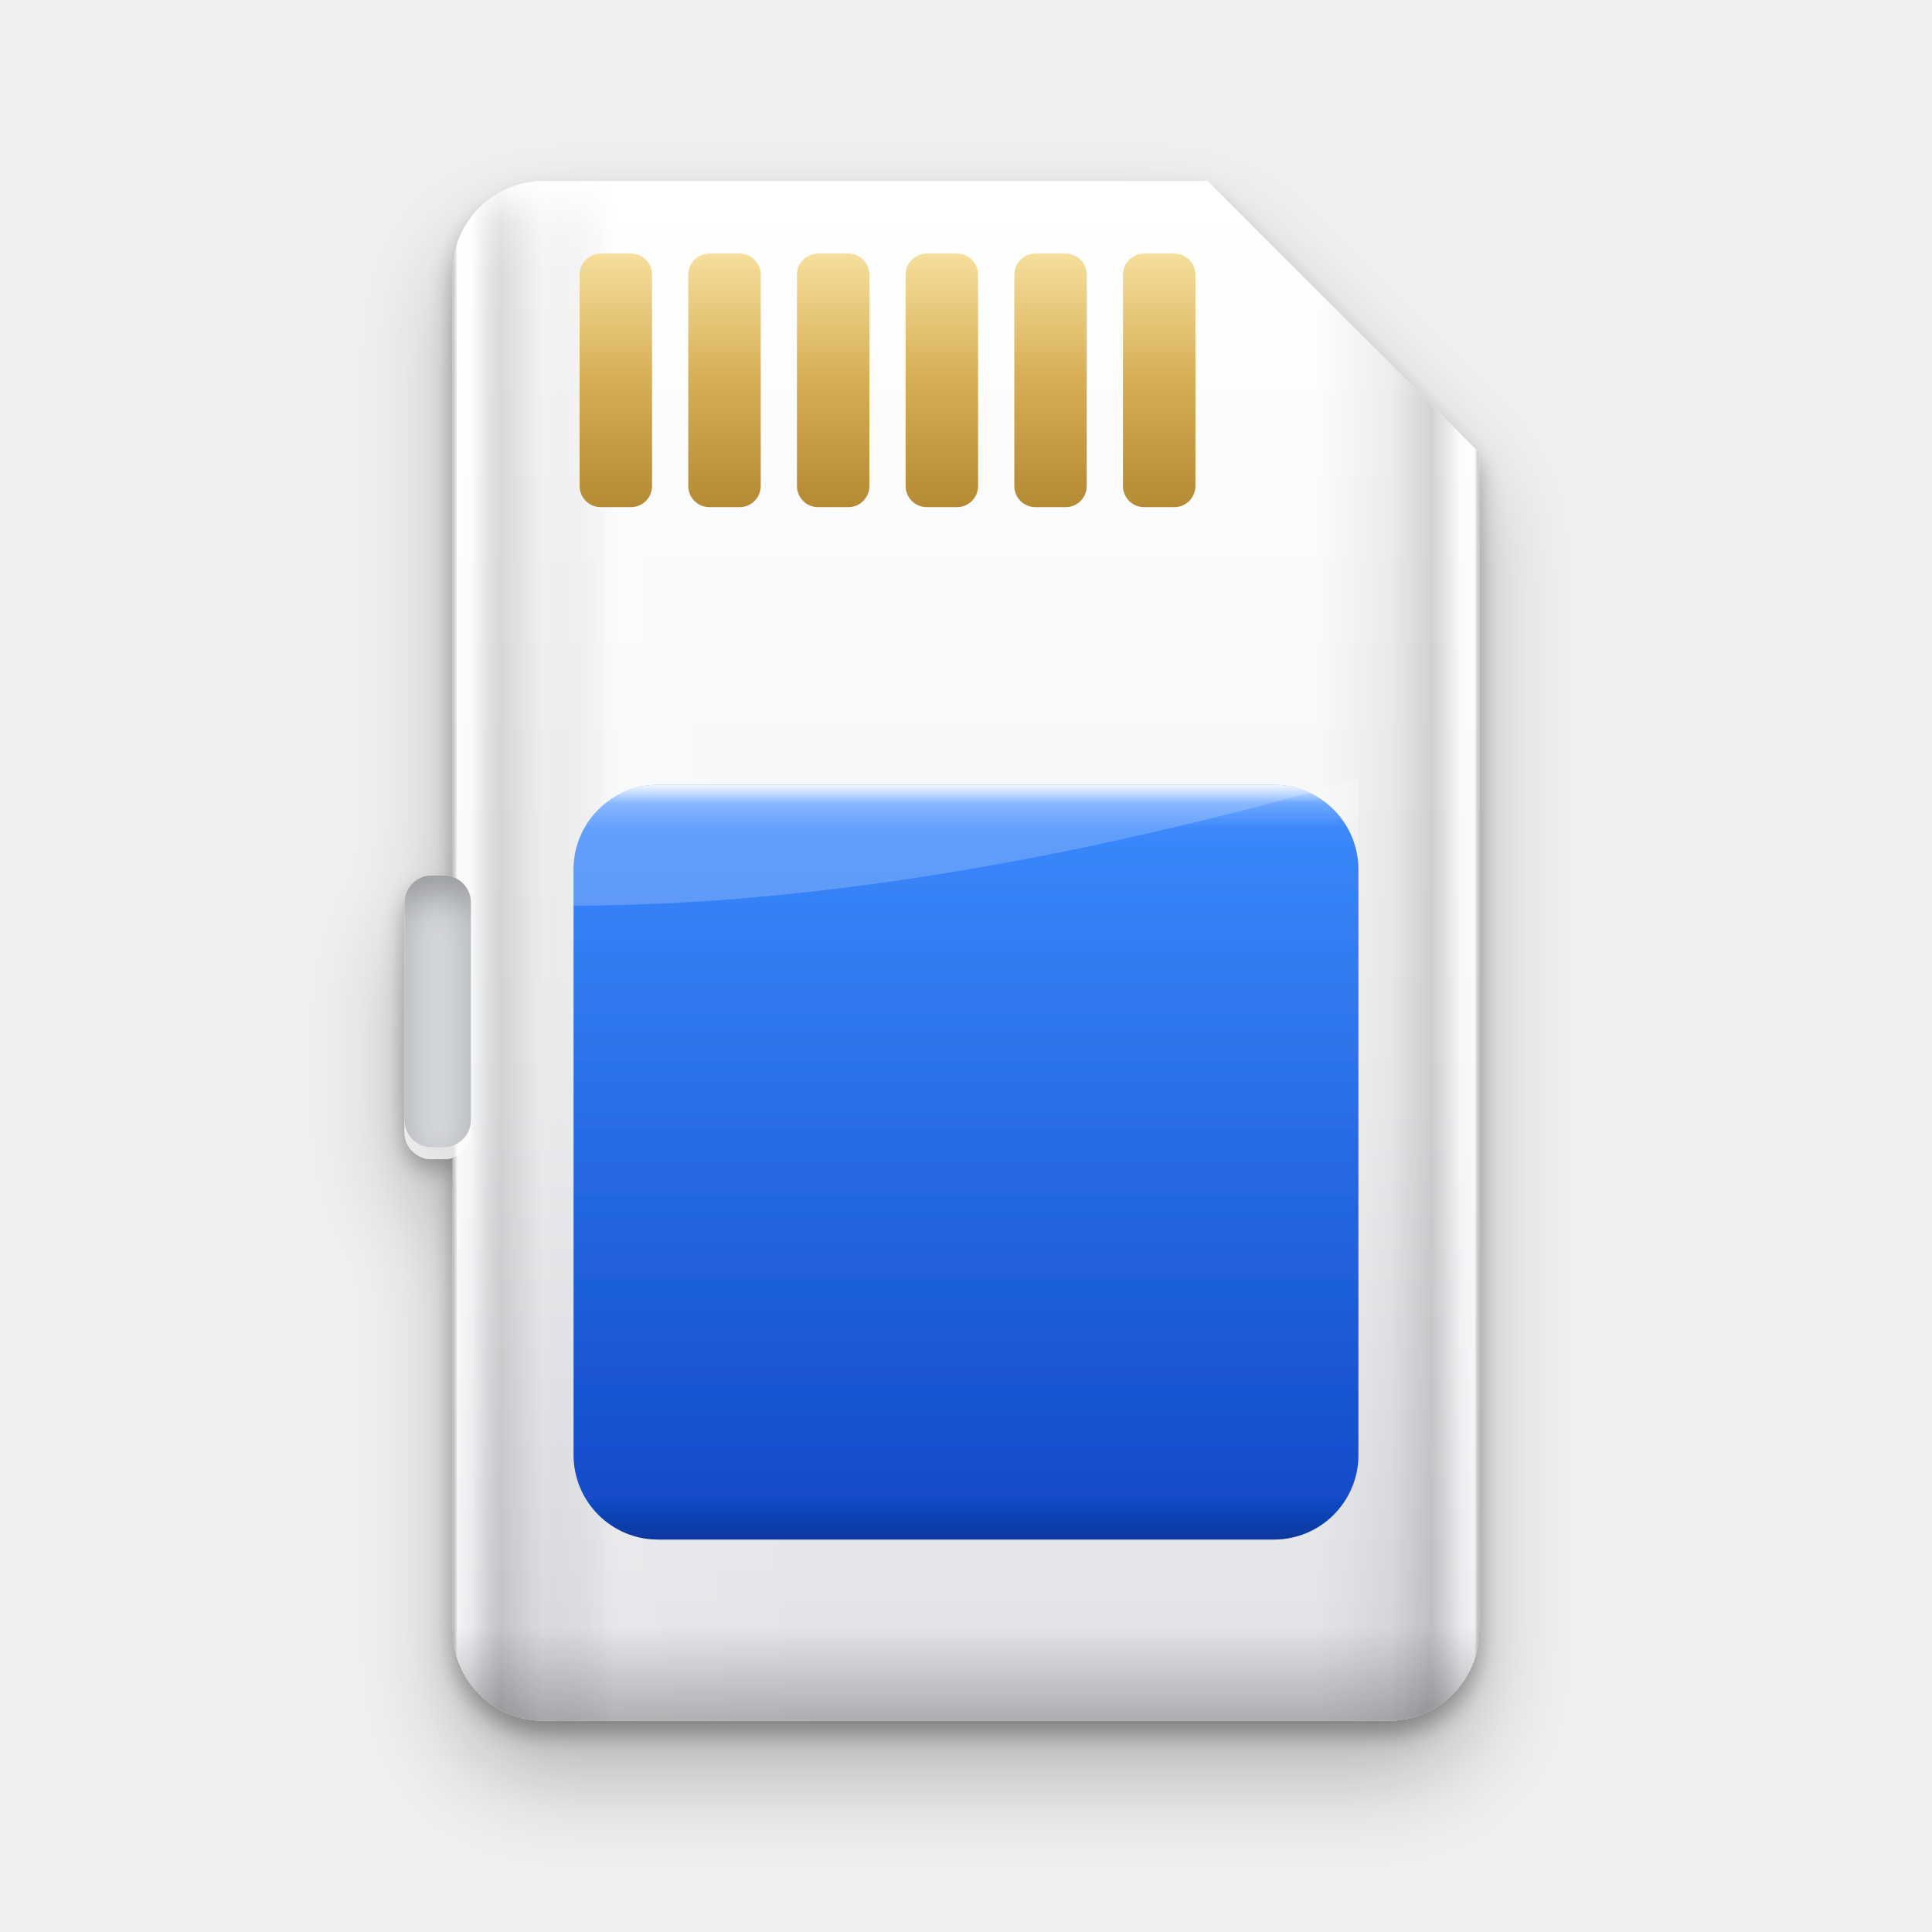
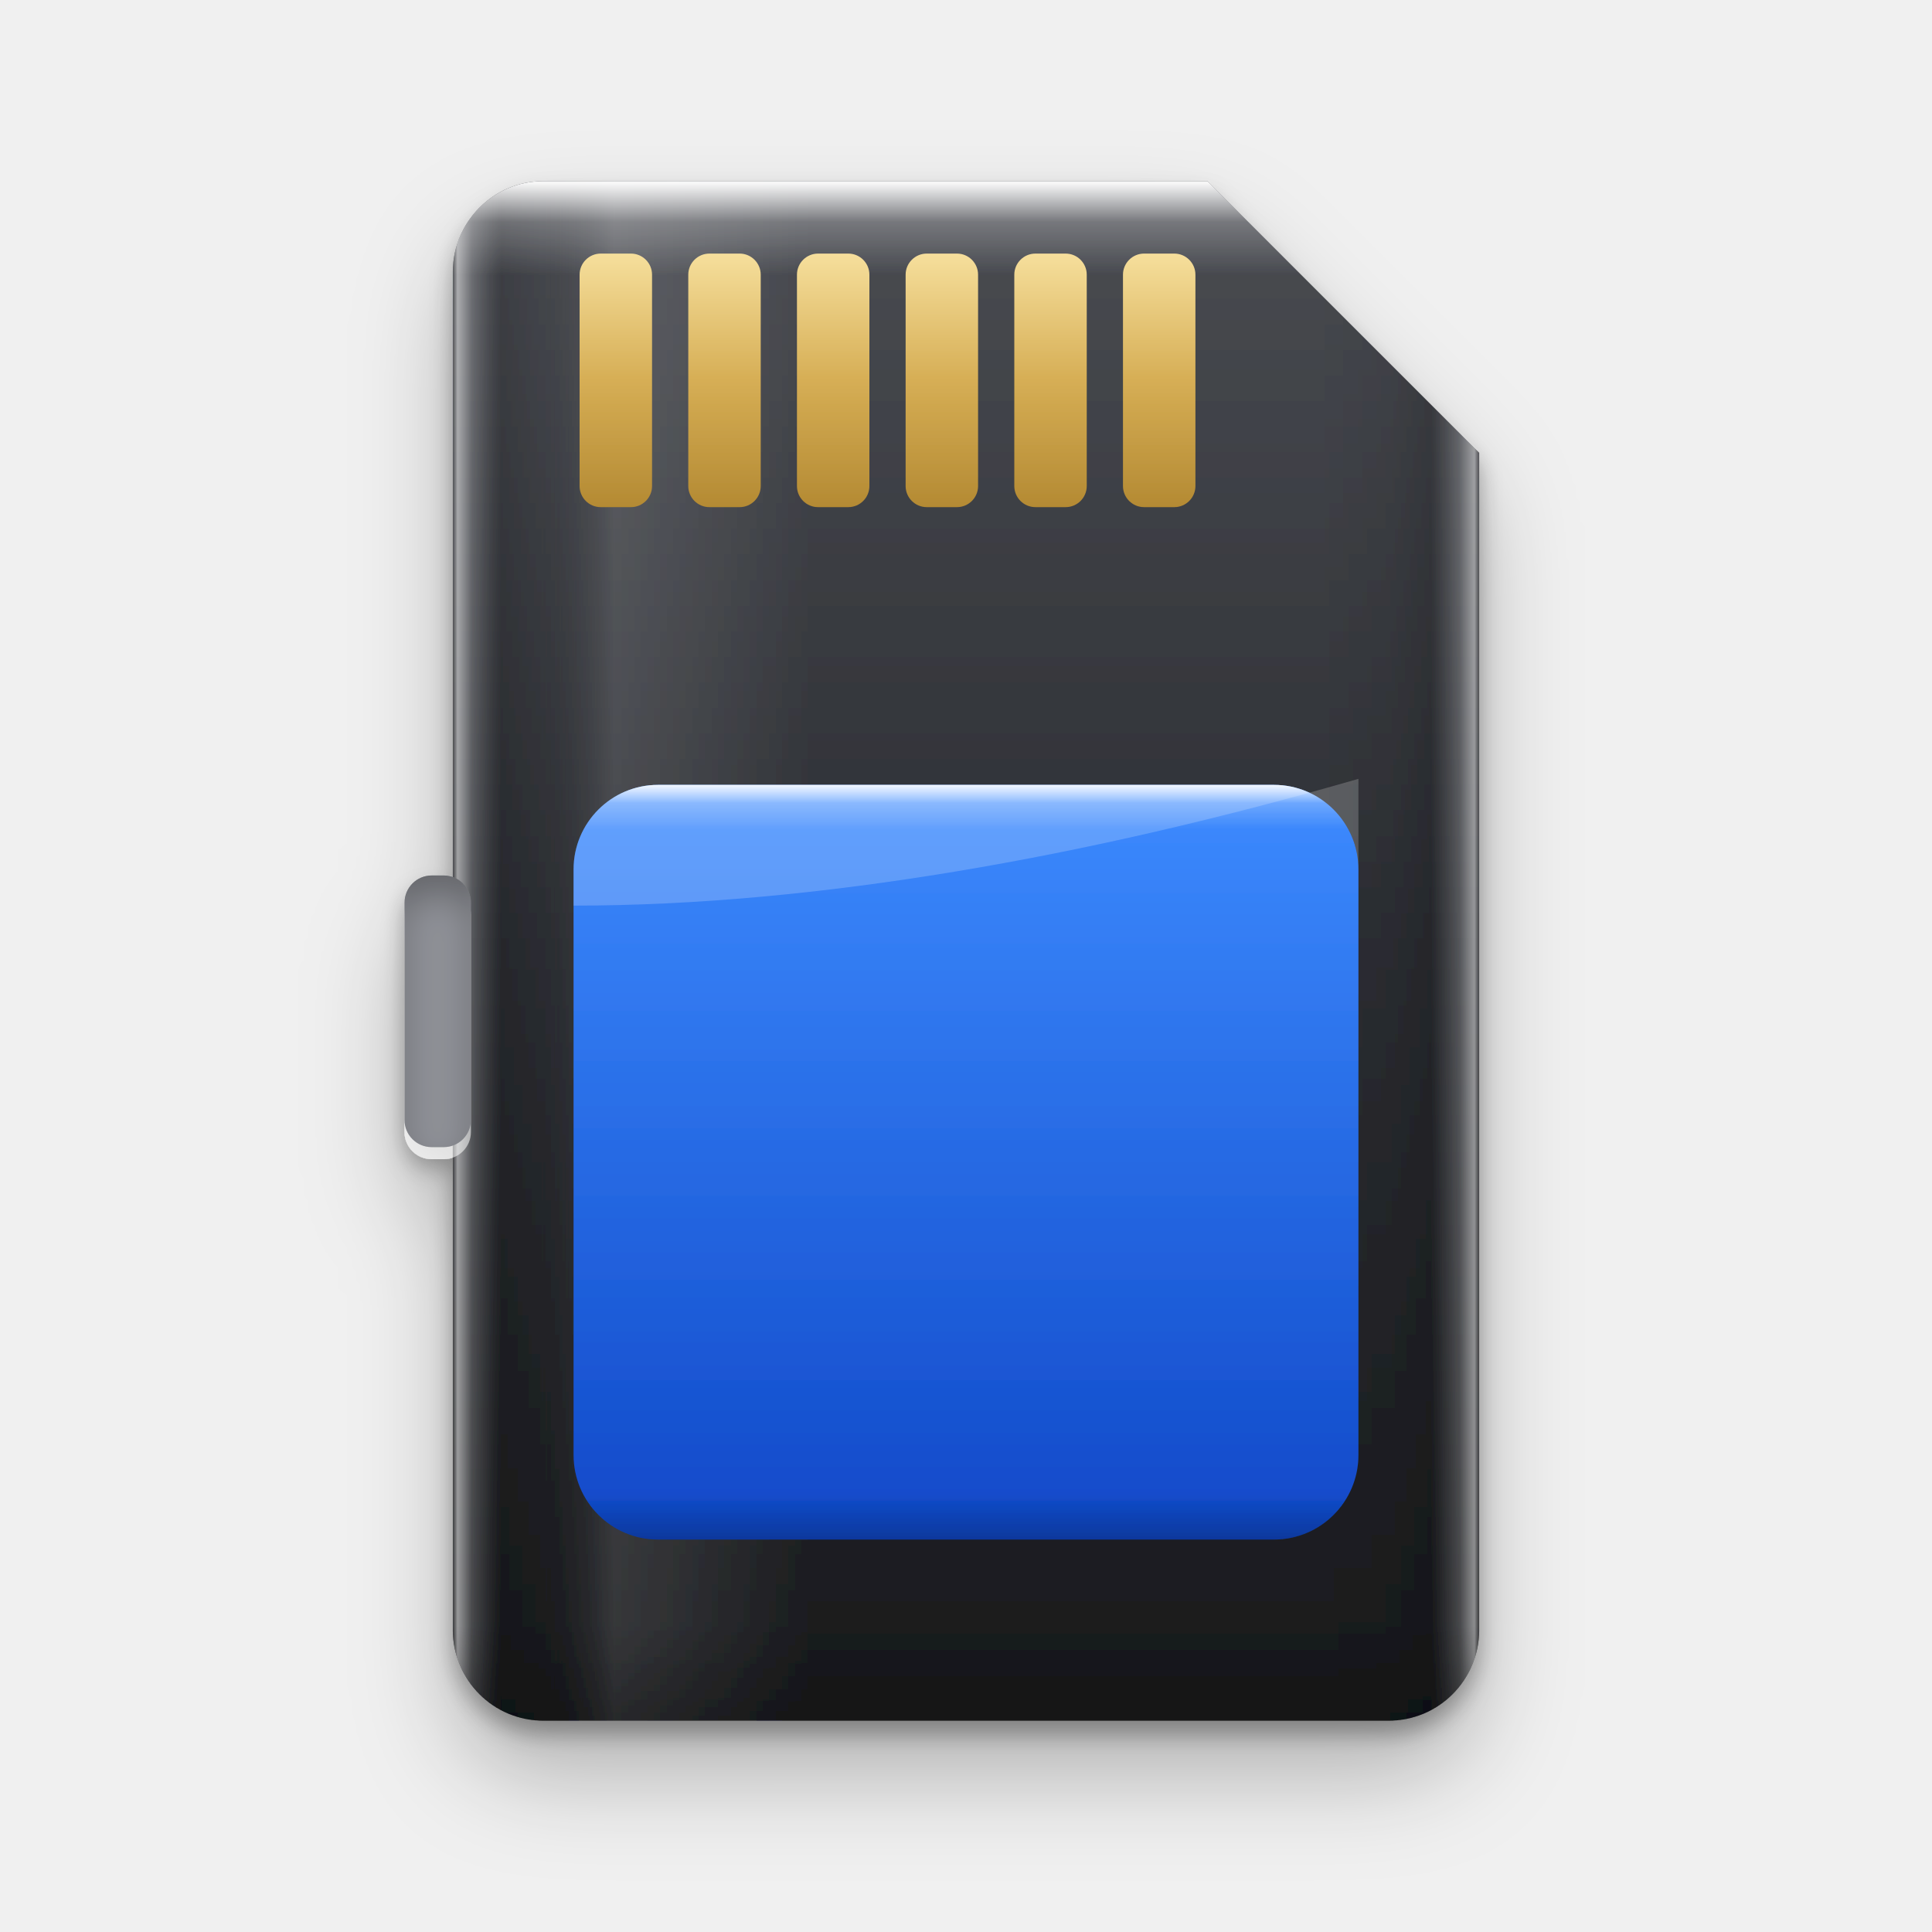
<svg xmlns="http://www.w3.org/2000/svg" width="128" height="128" viewBox="0 0 64 64">
  <defs>
    <filter id="drop" x="-25%" y="-25%" width="150%" height="160%">
      <feGaussianBlur in="SourceAlpha" stdDeviation="1.6" />
      <feOffset dy="1.8" result="far" />
      <feFlood flood-color="#000000" flood-opacity=".26" />
      <feComposite in2="far" operator="in" result="cast" />
      <feGaussianBlur in="SourceAlpha" stdDeviation=".35" />
      <feOffset dy=".45" result="near" />
      <feFlood flood-color="#000000" flood-opacity=".3" />
      <feComposite in2="near" operator="in" result="contact" />
      <feMerge>
        <feMergeNode in="cast" />
        <feMergeNode in="contact" />
        <feMergeNode in="SourceGraphic" />
      </feMerge>
    </filter>
    <filter id="inset" x="-30%" y="-30%" width="160%" height="160%">
      <feComponentTransfer in="SourceAlpha">
        <feFuncA type="table" tableValues="1 0" />
      </feComponentTransfer>
      <feGaussianBlur stdDeviation=".55" />
      <feOffset dy=".7" result="edge" />
      <feFlood flood-color="#000000" flood-opacity=".5" />
      <feComposite in2="edge" operator="in" />
      <feComposite in2="SourceAlpha" operator="in" result="shade" />
      <feMerge>
        <feMergeNode in="SourceGraphic" />
        <feMergeNode in="shade" />
      </feMerge>
    </filter>
    <filter id="soft" x="-20%" y="-20%" width="140%" height="140%">
      <feGaussianBlur stdDeviation=".45" />
    </filter>
    <linearGradient id="alu" x1="0" y1="0" x2="0" y2="1">
      <stop offset="0" stop-color="#dadbde" />
      <stop offset=".5" stop-color="#c6c8cb" />
      <stop offset="1" stop-color="#aeb0b4" />
    </linearGradient>
    <linearGradient id="alu-dark" x1="0" y1="0" x2="0" y2="1">
      <stop offset="0" stop-color="#c9cbcf" />
      <stop offset="1" stop-color="#999ba0" />
    </linearGradient>
    <linearGradient id="side" x1="0" y1="0" x2="1" y2="0">
      <stop offset="0" stop-color="#000000" stop-opacity=".28" />
      <stop offset=".008" stop-color="#ffffff" stop-opacity=".55" />
      <stop offset=".022" stop-color="#ffffff" stop-opacity=".2" />
      <stop offset=".05" stop-color="#000000" stop-opacity=".14" />
      <stop offset=".09" stop-color="#000000" stop-opacity=".04" />
      <stop offset=".16" stop-color="#ffffff" stop-opacity=".12" />
      <stop offset=".35" stop-color="#ffffff" stop-opacity="0" />
      <stop offset=".84" stop-color="#000000" stop-opacity="0" />
      <stop offset=".91" stop-color="#000000" stop-opacity=".06" />
      <stop offset=".95" stop-color="#000000" stop-opacity=".16" />
      <stop offset=".978" stop-color="#ffffff" stop-opacity=".2" />
      <stop offset=".992" stop-color="#ffffff" stop-opacity=".5" />
      <stop offset="1" stop-color="#000000" stop-opacity=".3" />
    </linearGradient>
    <linearGradient id="bevel" x1="0" y1="0" x2="0" y2="1">
      <stop offset="0" stop-color="#ffffff" stop-opacity=".95" />
      <stop offset=".025" stop-color="#ffffff" stop-opacity=".25" />
      <stop offset=".06" stop-color="#ffffff" stop-opacity="0" />
      <stop offset=".94" stop-color="#000000" stop-opacity="0" />
      <stop offset="1" stop-color="#000000" stop-opacity=".22" />
    </linearGradient>
    <linearGradient id="lip" x1="0" y1="0" x2="0" y2="1">
      <stop offset="0" stop-color="#a6a8ac" />
      <stop offset=".12" stop-color="#8b8d92" />
      <stop offset=".6" stop-color="#7c7e83" />
      <stop offset="1" stop-color="#606267" />
+     </linearGradient>
+     <linearGradient id="lip-dark" x1="0" y1="0" x2="0" y2="1">
+       <stop offset="0" stop-color="#45474d" />
+       <stop offset=".2" stop-color="#26282c" />
+       <stop offset="1" stop-color="#0c0d0f" />
+     </linearGradient>
+     <linearGradient id="blue-alu" x1="0" y1="0" x2="0" y2="1">
+       <stop offset="0" stop-color="#6c9de3" />
+       <stop offset=".5" stop-color="#3a6ec4" />
+       <stop offset="1" stop-color="#22498f" />
    </linearGradient>
    <linearGradient id="lip-white" x1="0" y1="0" x2="0" y2="1">
      <stop offset="0" stop-color="#ffffff" />
      <stop offset=".3" stop-color="#e6e8eb" />
      <stop offset="1" stop-color="#bfc2c8" />
    </linearGradient>
    <linearGradient id="plastic" x1="0" y1="0" x2="0" y2="1">
      <stop offset="0" stop-color="#ffffff" />
      <stop offset=".6" stop-color="#f3f4f6" />
      <stop offset="1" stop-color="#dfe1e5" />
    </linearGradient>
    <linearGradient id="steel" x1="0" y1="0" x2="1" y2="0">
      <stop offset="0" stop-color="#8e9096" />
      <stop offset=".18" stop-color="#e9eaed" />
      <stop offset=".45" stop-color="#b9bbc0" />
      <stop offset=".7" stop-color="#f4f5f7" />
      <stop offset="1" stop-color="#8e9096" />
    </linearGradient>
    <linearGradient id="glass" x1="0" y1="0" x2="0" y2="1">
      <stop offset="0" stop-color="#26282e" />
      <stop offset="1" stop-color="#08090b" />
    </linearGradient>
    <linearGradient id="reflect" x1="0" y1="0" x2="1" y2="1">
      <stop offset="0" stop-color="#ffffff" stop-opacity=".18" />
      <stop offset=".42" stop-color="#ffffff" stop-opacity=".06" />
      <stop offset=".43" stop-color="#ffffff" stop-opacity="0" />
    </linearGradient>
    <linearGradient id="crystal" x1="0" y1="0" x2=".7" y2="1">
      <stop offset="0" stop-color="#4fdcff" />
      <stop offset=".55" stop-color="#1e9bf5" />
      <stop offset="1" stop-color="#1565e0" />
    </linearGradient>
    <linearGradient id="graphite" x1="0" y1="0" x2="0" y2="1">
      <stop offset="0" stop-color="#4a4c52" />
      <stop offset=".5" stop-color="#2c2e33" />
      <stop offset="1" stop-color="#18191c" />
    </linearGradient>
    <radialGradient id="platter" cx=".38" cy=".3" r=".8">
      <stop offset="0" stop-color="#ffffff" />
      <stop offset=".4" stop-color="#cfd2d8" />
      <stop offset=".75" stop-color="#9ea2aa" />
      <stop offset="1" stop-color="#e2e4e8" />
    </radialGradient>
    <linearGradient id="label" x1="0" y1="0" x2="0" y2="1">
      <stop offset="0" stop-color="#3d8bff" />
      <stop offset="1" stop-color="#1048c8" />
    </linearGradient>
    <linearGradient id="gold" x1="0" y1="0" x2="0" y2="1">
      <stop offset="0" stop-color="#f6df9c" />
      <stop offset=".5" stop-color="#d6ae55" />
      <stop offset="1" stop-color="#b48a33" />
    </linearGradient>
    <radialGradient id="cone" cx=".42" cy=".36" r=".72">
      <stop offset="0" stop-color="#55585f" />
      <stop offset=".55" stop-color="#25272c" />
      <stop offset="1" stop-color="#0c0d0f" />
    </radialGradient>
    <radialGradient id="lens" cx=".38" cy=".32" r=".75">
      <stop offset="0" stop-color="#5a7fd0" />
      <stop offset=".45" stop-color="#1a2a55" />
      <stop offset="1" stop-color="#030409" />
    </radialGradient>
    <radialGradient id="disc" cx=".5" cy=".5" r=".5">
      <stop offset=".18" stop-color="#fbfbfc" />
      <stop offset=".7" stop-color="#d9dbe0" />
      <stop offset="1" stop-color="#b5b8bf" />
    </radialGradient>
    <linearGradient id="sheen" x1="0" y1="0" x2="1" y2="1">
      <stop offset=".18" stop-color="#ff7ad9" stop-opacity="0" />
      <stop offset=".36" stop-color="#ff7ad9" stop-opacity=".42" />
      <stop offset=".5" stop-color="#5fd3ff" stop-opacity=".42" />
      <stop offset=".63" stop-color="#9dff7a" stop-opacity=".34" />
      <stop offset=".8" stop-color="#ffe066" stop-opacity="0" />
    </linearGradient>
    <linearGradient id="sheen2" x1="1" y1="0" x2="0" y2="1">
      <stop offset=".3" stop-color="#ffffff" stop-opacity="0" />
      <stop offset=".48" stop-color="#ffffff" stop-opacity=".55" />
      <stop offset=".56" stop-color="#ffffff" stop-opacity="0" />
    </linearGradient>
    <pattern id="mesh" width="1.3" height="1.3" patternUnits="userSpaceOnUse">
      <circle cx=".65" cy=".65" r=".33" fill="#000000" fill-opacity=".55" />
    </pattern>
    <pattern id="mesh-light" width="1.1" height="1.1" patternUnits="userSpaceOnUse">
      <circle cx=".55" cy=".55" r=".28" fill="#ffffff" fill-opacity=".5" />
    </pattern>
  </defs>
  <g filter="url(#drop)">
-     <path d="M18 6h22l9 9v39a3 3 0 0 1-3 3H18a3 3 0 0 1-3-3V9a3 3 0 0 1 3-3z" fill="url(#plastic)" />
+     <path d="M18 6h22l9 9v39a3 3 0 0 1-3 3H18a3 3 0 0 1-3-3V9a3 3 0 0 1 3-3z" fill="url(#graphite)" />
    <path d="M18 6h22l9 9v39a3 3 0 0 1-3 3H18a3 3 0 0 1-3-3V9a3 3 0 0 1 3-3z" fill="url(#side)" />
    <path d="M18 6h22l9 9v39a3 3 0 0 1-3 3H18a3 3 0 0 1-3-3V9a3 3 0 0 1 3-3z" fill="url(#bevel)" />
    <rect x="19.2" y="8.4" width="2.4" height="8.4" rx=".7" fill="url(#gold)" />
    <rect x="22.8" y="8.4" width="2.4" height="8.4" rx=".7" fill="url(#gold)" />
    <rect x="26.4" y="8.4" width="2.4" height="8.4" rx=".7" fill="url(#gold)" />
    <rect x="30.0" y="8.4" width="2.4" height="8.4" rx=".7" fill="url(#gold)" />
    <rect x="33.6" y="8.4" width="2.4" height="8.4" rx=".7" fill="url(#gold)" />
    <rect x="37.2" y="8.4" width="2.4" height="8.4" rx=".7" fill="url(#gold)" />
    <path d="M14.3 29h0.4a0.9 0.9 0 0 1 0.9 0.9v7.2a0.9 0.9 0 0 1-0.9 0.9h-0.4a0.9 0.9 0 0 1-0.9-0.9v-7.2a0.9 0.9 0 0 1 0.9-0.9z" fill="#ffffff" fill-opacity=".55" transform="translate(0 .4)" />
-     <path d="M14.3 29h0.4a0.9 0.9 0 0 1 0.9 0.9v7.2a0.9 0.9 0 0 1-0.9 0.9h-0.4a0.9 0.9 0 0 1-0.9-0.9v-7.2a0.9 0.9 0 0 1 0.9-0.9z" fill="#d3d5da" filter="url(#inset)" />
+     <path d="M14.3 29h0.4a0.9 0.9 0 0 1 0.9 0.9v7.2a0.9 0.9 0 0 1-0.9 0.9h-0.4a0.9 0.9 0 0 1-0.9-0.9v-7.2a0.9 0.9 0 0 1 0.9-0.9z" fill="#8e9096" filter="url(#inset)" />
    <path d="M21.8 26h20.4a2.8 2.8 0 0 1 2.8 2.8v19.4a2.8 2.8 0 0 1-2.8 2.8h-20.4a2.8 2.8 0 0 1-2.8-2.8v-19.4a2.8 2.8 0 0 1 2.8-2.8z" fill="url(#label)" />
    <path d="M21.8 26h20.4a2.8 2.8 0 0 1 2.8 2.8v19.4a2.8 2.8 0 0 1-2.8 2.8h-20.4a2.8 2.8 0 0 1-2.8-2.8v-19.4a2.8 2.8 0 0 1 2.8-2.8z" fill="url(#bevel)" />
    <path d="M19 30c8 0 17-1.6 26-4.2V28.8a2.8 2.8 0 0 0-2.8-2.8H21.8A2.8 2.8 0 0 0 19 28.8z" fill="#ffffff" fill-opacity=".2" />
  </g>
</svg>
